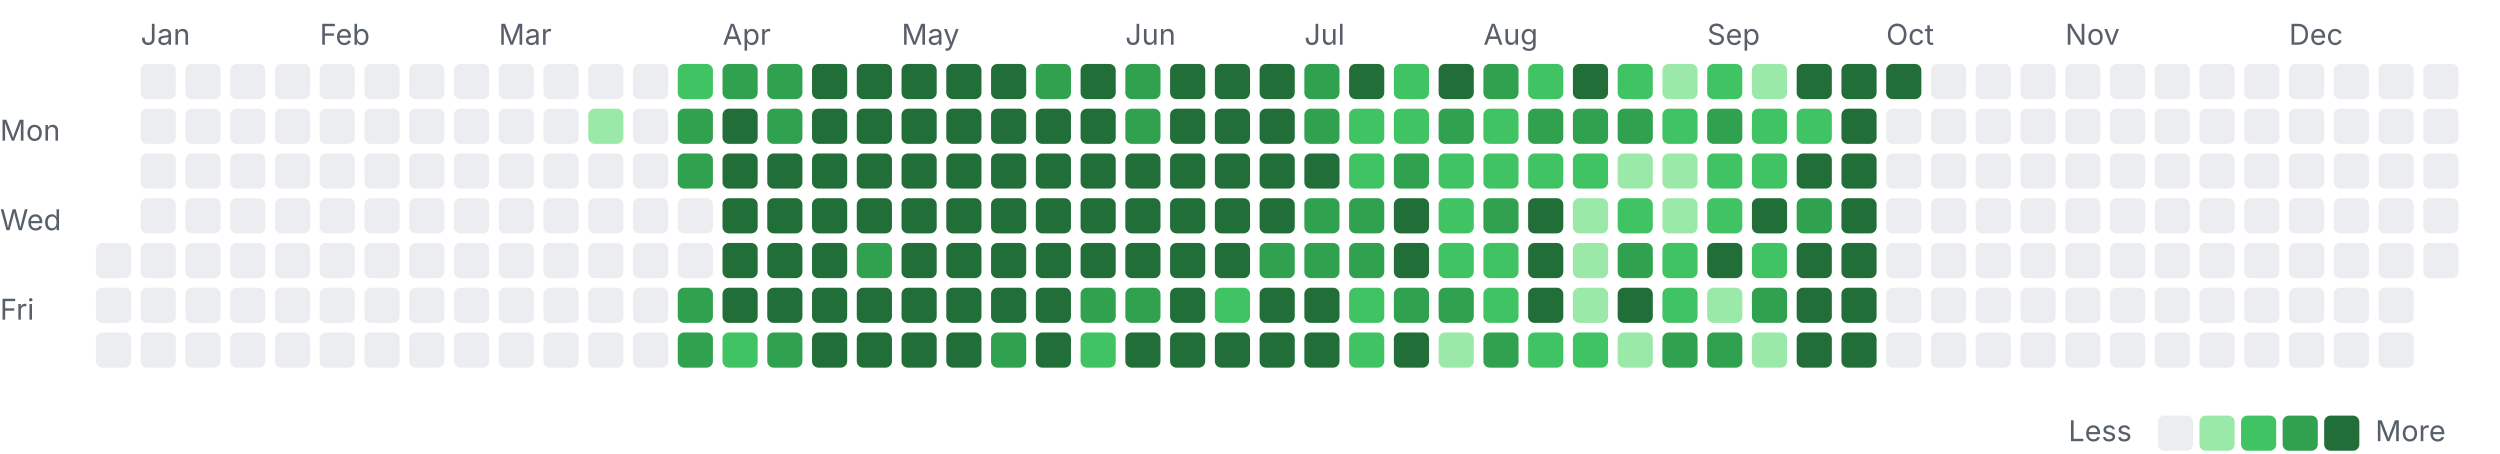
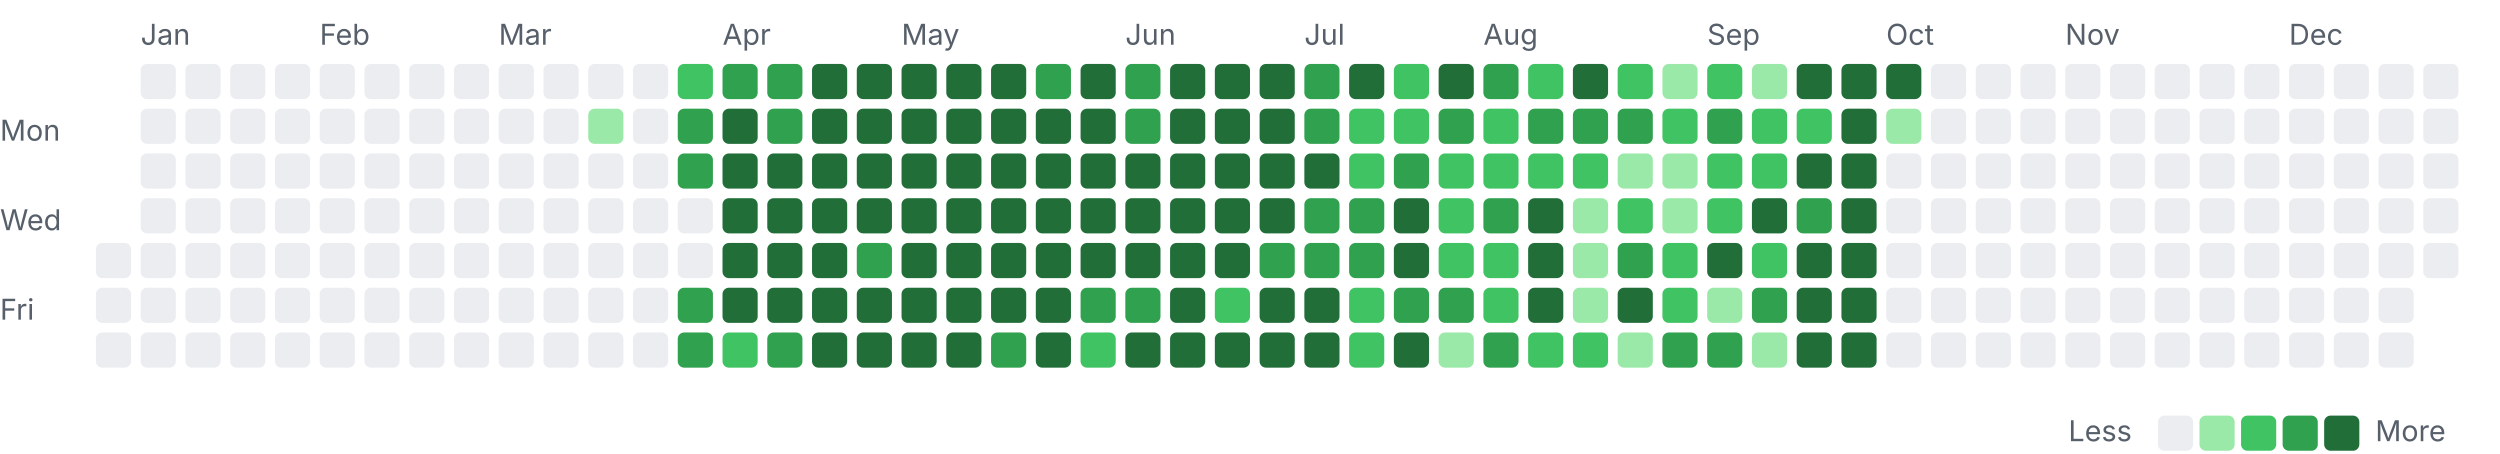
<svg xmlns="http://www.w3.org/2000/svg" width="782" height="142" viewBox="0 0 782 142">
  <style>.l0{fill:#ebedf0}.l1{fill:#9be9a8}.l2{fill:#40c463}.l3{fill:#30a14e}.l4{fill:#216e39} .lbl{fill:#57606a;font:9px -apple-system,Segoe UI,sans-serif}@media(prefers-color-scheme:dark){.l0{fill:#161b22}.l1{fill:#0e4429}.l2{fill:#006d32}.l3{fill:#26a641}.l4{fill:#39d353} .lbl{fill:#8b949e}}</style>
  <text class="lbl" x="44" y="14">Jan</text>
  <text class="lbl" x="100" y="14">Feb</text>
  <text class="lbl" x="156" y="14">Mar</text>
  <text class="lbl" x="226" y="14">Apr</text>
  <text class="lbl" x="282" y="14">May</text>
  <text class="lbl" x="352" y="14">Jun</text>
  <text class="lbl" x="408" y="14">Jul</text>
  <text class="lbl" x="464" y="14">Aug</text>
  <text class="lbl" x="534" y="14">Sep</text>
  <text class="lbl" x="590" y="14">Oct</text>
  <text class="lbl" x="646" y="14">Nov</text>
  <text class="lbl" x="716" y="14">Dec</text>
  <text class="lbl" x="0" y="44">Mon</text>
  <text class="lbl" x="0" y="72">Wed</text>
  <text class="lbl" x="0" y="100">Fri</text>
  <rect class="l0" x="30" y="76" width="11" height="11" rx="2" />
  <rect class="l0" x="30" y="90" width="11" height="11" rx="2" />
  <rect class="l0" x="30" y="104" width="11" height="11" rx="2" />
  <rect class="l0" x="44" y="20" width="11" height="11" rx="2" />
  <rect class="l0" x="44" y="34" width="11" height="11" rx="2" />
  <rect class="l0" x="44" y="48" width="11" height="11" rx="2" />
  <rect class="l0" x="44" y="62" width="11" height="11" rx="2" />
  <rect class="l0" x="44" y="76" width="11" height="11" rx="2" />
  <rect class="l0" x="44" y="90" width="11" height="11" rx="2" />
  <rect class="l0" x="44" y="104" width="11" height="11" rx="2" />
  <rect class="l0" x="58" y="20" width="11" height="11" rx="2" />
  <rect class="l0" x="58" y="34" width="11" height="11" rx="2" />
  <rect class="l0" x="58" y="48" width="11" height="11" rx="2" />
  <rect class="l0" x="58" y="62" width="11" height="11" rx="2" />
  <rect class="l0" x="58" y="76" width="11" height="11" rx="2" />
  <rect class="l0" x="58" y="90" width="11" height="11" rx="2" />
  <rect class="l0" x="58" y="104" width="11" height="11" rx="2" />
  <rect class="l0" x="72" y="20" width="11" height="11" rx="2" />
  <rect class="l0" x="72" y="34" width="11" height="11" rx="2" />
  <rect class="l0" x="72" y="48" width="11" height="11" rx="2" />
  <rect class="l0" x="72" y="62" width="11" height="11" rx="2" />
  <rect class="l0" x="72" y="76" width="11" height="11" rx="2" />
  <rect class="l0" x="72" y="90" width="11" height="11" rx="2" />
  <rect class="l0" x="72" y="104" width="11" height="11" rx="2" />
  <rect class="l0" x="86" y="20" width="11" height="11" rx="2" />
  <rect class="l0" x="86" y="34" width="11" height="11" rx="2" />
  <rect class="l0" x="86" y="48" width="11" height="11" rx="2" />
  <rect class="l0" x="86" y="62" width="11" height="11" rx="2" />
  <rect class="l0" x="86" y="76" width="11" height="11" rx="2" />
  <rect class="l0" x="86" y="90" width="11" height="11" rx="2" />
  <rect class="l0" x="86" y="104" width="11" height="11" rx="2" />
  <rect class="l0" x="100" y="20" width="11" height="11" rx="2" />
  <rect class="l0" x="100" y="34" width="11" height="11" rx="2" />
  <rect class="l0" x="100" y="48" width="11" height="11" rx="2" />
  <rect class="l0" x="100" y="62" width="11" height="11" rx="2" />
  <rect class="l0" x="100" y="76" width="11" height="11" rx="2" />
  <rect class="l0" x="100" y="90" width="11" height="11" rx="2" />
  <rect class="l0" x="100" y="104" width="11" height="11" rx="2" />
  <rect class="l0" x="114" y="20" width="11" height="11" rx="2" />
  <rect class="l0" x="114" y="34" width="11" height="11" rx="2" />
  <rect class="l0" x="114" y="48" width="11" height="11" rx="2" />
  <rect class="l0" x="114" y="62" width="11" height="11" rx="2" />
  <rect class="l0" x="114" y="76" width="11" height="11" rx="2" />
  <rect class="l0" x="114" y="90" width="11" height="11" rx="2" />
  <rect class="l0" x="114" y="104" width="11" height="11" rx="2" />
  <rect class="l0" x="128" y="20" width="11" height="11" rx="2" />
  <rect class="l0" x="128" y="34" width="11" height="11" rx="2" />
  <rect class="l0" x="128" y="48" width="11" height="11" rx="2" />
  <rect class="l0" x="128" y="62" width="11" height="11" rx="2" />
  <rect class="l0" x="128" y="76" width="11" height="11" rx="2" />
  <rect class="l0" x="128" y="90" width="11" height="11" rx="2" />
  <rect class="l0" x="128" y="104" width="11" height="11" rx="2" />
  <rect class="l0" x="142" y="20" width="11" height="11" rx="2" />
  <rect class="l0" x="142" y="34" width="11" height="11" rx="2" />
  <rect class="l0" x="142" y="48" width="11" height="11" rx="2" />
  <rect class="l0" x="142" y="62" width="11" height="11" rx="2" />
  <rect class="l0" x="142" y="76" width="11" height="11" rx="2" />
  <rect class="l0" x="142" y="90" width="11" height="11" rx="2" />
  <rect class="l0" x="142" y="104" width="11" height="11" rx="2" />
  <rect class="l0" x="156" y="20" width="11" height="11" rx="2" />
  <rect class="l0" x="156" y="34" width="11" height="11" rx="2" />
  <rect class="l0" x="156" y="48" width="11" height="11" rx="2" />
  <rect class="l0" x="156" y="62" width="11" height="11" rx="2" />
  <rect class="l0" x="156" y="76" width="11" height="11" rx="2" />
  <rect class="l0" x="156" y="90" width="11" height="11" rx="2" />
  <rect class="l0" x="156" y="104" width="11" height="11" rx="2" />
  <rect class="l0" x="170" y="20" width="11" height="11" rx="2" />
  <rect class="l0" x="170" y="34" width="11" height="11" rx="2" />
  <rect class="l0" x="170" y="48" width="11" height="11" rx="2" />
  <rect class="l0" x="170" y="62" width="11" height="11" rx="2" />
  <rect class="l0" x="170" y="76" width="11" height="11" rx="2" />
  <rect class="l0" x="170" y="90" width="11" height="11" rx="2" />
  <rect class="l0" x="170" y="104" width="11" height="11" rx="2" />
  <rect class="l0" x="184" y="20" width="11" height="11" rx="2" />
  <rect class="l1" x="184" y="34" width="11" height="11" rx="2" />
  <rect class="l0" x="184" y="48" width="11" height="11" rx="2" />
  <rect class="l0" x="184" y="62" width="11" height="11" rx="2" />
  <rect class="l0" x="184" y="76" width="11" height="11" rx="2" />
  <rect class="l0" x="184" y="90" width="11" height="11" rx="2" />
  <rect class="l0" x="184" y="104" width="11" height="11" rx="2" />
  <rect class="l0" x="198" y="20" width="11" height="11" rx="2" />
  <rect class="l0" x="198" y="34" width="11" height="11" rx="2" />
  <rect class="l0" x="198" y="48" width="11" height="11" rx="2" />
  <rect class="l0" x="198" y="62" width="11" height="11" rx="2" />
  <rect class="l0" x="198" y="76" width="11" height="11" rx="2" />
  <rect class="l0" x="198" y="90" width="11" height="11" rx="2" />
  <rect class="l0" x="198" y="104" width="11" height="11" rx="2" />
  <rect class="l2" x="212" y="20" width="11" height="11" rx="2" />
  <rect class="l3" x="212" y="34" width="11" height="11" rx="2" />
  <rect class="l3" x="212" y="48" width="11" height="11" rx="2" />
  <rect class="l0" x="212" y="62" width="11" height="11" rx="2" />
  <rect class="l0" x="212" y="76" width="11" height="11" rx="2" />
  <rect class="l3" x="212" y="90" width="11" height="11" rx="2" />
  <rect class="l3" x="212" y="104" width="11" height="11" rx="2" />
  <rect class="l3" x="226" y="20" width="11" height="11" rx="2" />
  <rect class="l4" x="226" y="34" width="11" height="11" rx="2" />
  <rect class="l4" x="226" y="48" width="11" height="11" rx="2" />
  <rect class="l4" x="226" y="62" width="11" height="11" rx="2" />
  <rect class="l4" x="226" y="76" width="11" height="11" rx="2" />
  <rect class="l4" x="226" y="90" width="11" height="11" rx="2" />
  <rect class="l2" x="226" y="104" width="11" height="11" rx="2" />
  <rect class="l3" x="240" y="20" width="11" height="11" rx="2" />
  <rect class="l3" x="240" y="34" width="11" height="11" rx="2" />
  <rect class="l4" x="240" y="48" width="11" height="11" rx="2" />
  <rect class="l4" x="240" y="62" width="11" height="11" rx="2" />
  <rect class="l4" x="240" y="76" width="11" height="11" rx="2" />
  <rect class="l4" x="240" y="90" width="11" height="11" rx="2" />
  <rect class="l3" x="240" y="104" width="11" height="11" rx="2" />
  <rect class="l4" x="254" y="20" width="11" height="11" rx="2" />
  <rect class="l4" x="254" y="34" width="11" height="11" rx="2" />
  <rect class="l4" x="254" y="48" width="11" height="11" rx="2" />
  <rect class="l4" x="254" y="62" width="11" height="11" rx="2" />
  <rect class="l4" x="254" y="76" width="11" height="11" rx="2" />
  <rect class="l4" x="254" y="90" width="11" height="11" rx="2" />
  <rect class="l4" x="254" y="104" width="11" height="11" rx="2" />
  <rect class="l4" x="268" y="20" width="11" height="11" rx="2" />
  <rect class="l4" x="268" y="34" width="11" height="11" rx="2" />
  <rect class="l4" x="268" y="48" width="11" height="11" rx="2" />
  <rect class="l4" x="268" y="62" width="11" height="11" rx="2" />
  <rect class="l3" x="268" y="76" width="11" height="11" rx="2" />
  <rect class="l4" x="268" y="90" width="11" height="11" rx="2" />
  <rect class="l4" x="268" y="104" width="11" height="11" rx="2" />
  <rect class="l4" x="282" y="20" width="11" height="11" rx="2" />
  <rect class="l4" x="282" y="34" width="11" height="11" rx="2" />
  <rect class="l4" x="282" y="48" width="11" height="11" rx="2" />
  <rect class="l4" x="282" y="62" width="11" height="11" rx="2" />
  <rect class="l4" x="282" y="76" width="11" height="11" rx="2" />
  <rect class="l4" x="282" y="90" width="11" height="11" rx="2" />
  <rect class="l4" x="282" y="104" width="11" height="11" rx="2" />
  <rect class="l4" x="296" y="20" width="11" height="11" rx="2" />
  <rect class="l4" x="296" y="34" width="11" height="11" rx="2" />
  <rect class="l4" x="296" y="48" width="11" height="11" rx="2" />
  <rect class="l4" x="296" y="62" width="11" height="11" rx="2" />
  <rect class="l4" x="296" y="76" width="11" height="11" rx="2" />
  <rect class="l4" x="296" y="90" width="11" height="11" rx="2" />
  <rect class="l4" x="296" y="104" width="11" height="11" rx="2" />
  <rect class="l4" x="310" y="20" width="11" height="11" rx="2" />
  <rect class="l4" x="310" y="34" width="11" height="11" rx="2" />
  <rect class="l4" x="310" y="48" width="11" height="11" rx="2" />
  <rect class="l4" x="310" y="62" width="11" height="11" rx="2" />
  <rect class="l4" x="310" y="76" width="11" height="11" rx="2" />
  <rect class="l4" x="310" y="90" width="11" height="11" rx="2" />
  <rect class="l3" x="310" y="104" width="11" height="11" rx="2" />
  <rect class="l3" x="324" y="20" width="11" height="11" rx="2" />
  <rect class="l4" x="324" y="34" width="11" height="11" rx="2" />
  <rect class="l4" x="324" y="48" width="11" height="11" rx="2" />
  <rect class="l4" x="324" y="62" width="11" height="11" rx="2" />
  <rect class="l4" x="324" y="76" width="11" height="11" rx="2" />
  <rect class="l4" x="324" y="90" width="11" height="11" rx="2" />
  <rect class="l4" x="324" y="104" width="11" height="11" rx="2" />
  <rect class="l4" x="338" y="20" width="11" height="11" rx="2" />
  <rect class="l4" x="338" y="34" width="11" height="11" rx="2" />
  <rect class="l4" x="338" y="48" width="11" height="11" rx="2" />
  <rect class="l4" x="338" y="62" width="11" height="11" rx="2" />
  <rect class="l4" x="338" y="76" width="11" height="11" rx="2" />
  <rect class="l3" x="338" y="90" width="11" height="11" rx="2" />
  <rect class="l2" x="338" y="104" width="11" height="11" rx="2" />
  <rect class="l3" x="352" y="20" width="11" height="11" rx="2" />
  <rect class="l3" x="352" y="34" width="11" height="11" rx="2" />
  <rect class="l4" x="352" y="48" width="11" height="11" rx="2" />
  <rect class="l4" x="352" y="62" width="11" height="11" rx="2" />
  <rect class="l4" x="352" y="76" width="11" height="11" rx="2" />
  <rect class="l3" x="352" y="90" width="11" height="11" rx="2" />
  <rect class="l4" x="352" y="104" width="11" height="11" rx="2" />
  <rect class="l4" x="366" y="20" width="11" height="11" rx="2" />
  <rect class="l4" x="366" y="34" width="11" height="11" rx="2" />
  <rect class="l4" x="366" y="48" width="11" height="11" rx="2" />
  <rect class="l4" x="366" y="62" width="11" height="11" rx="2" />
  <rect class="l4" x="366" y="76" width="11" height="11" rx="2" />
  <rect class="l4" x="366" y="90" width="11" height="11" rx="2" />
  <rect class="l4" x="366" y="104" width="11" height="11" rx="2" />
  <rect class="l4" x="380" y="20" width="11" height="11" rx="2" />
  <rect class="l4" x="380" y="34" width="11" height="11" rx="2" />
  <rect class="l4" x="380" y="48" width="11" height="11" rx="2" />
  <rect class="l4" x="380" y="62" width="11" height="11" rx="2" />
  <rect class="l4" x="380" y="76" width="11" height="11" rx="2" />
  <rect class="l2" x="380" y="90" width="11" height="11" rx="2" />
  <rect class="l4" x="380" y="104" width="11" height="11" rx="2" />
  <rect class="l4" x="394" y="20" width="11" height="11" rx="2" />
  <rect class="l4" x="394" y="34" width="11" height="11" rx="2" />
  <rect class="l4" x="394" y="48" width="11" height="11" rx="2" />
  <rect class="l4" x="394" y="62" width="11" height="11" rx="2" />
  <rect class="l3" x="394" y="76" width="11" height="11" rx="2" />
  <rect class="l4" x="394" y="90" width="11" height="11" rx="2" />
  <rect class="l4" x="394" y="104" width="11" height="11" rx="2" />
  <rect class="l3" x="408" y="20" width="11" height="11" rx="2" />
  <rect class="l3" x="408" y="34" width="11" height="11" rx="2" />
  <rect class="l4" x="408" y="48" width="11" height="11" rx="2" />
  <rect class="l3" x="408" y="62" width="11" height="11" rx="2" />
  <rect class="l3" x="408" y="76" width="11" height="11" rx="2" />
  <rect class="l4" x="408" y="90" width="11" height="11" rx="2" />
  <rect class="l4" x="408" y="104" width="11" height="11" rx="2" />
  <rect class="l4" x="422" y="20" width="11" height="11" rx="2" />
  <rect class="l2" x="422" y="34" width="11" height="11" rx="2" />
  <rect class="l2" x="422" y="48" width="11" height="11" rx="2" />
  <rect class="l3" x="422" y="62" width="11" height="11" rx="2" />
  <rect class="l3" x="422" y="76" width="11" height="11" rx="2" />
  <rect class="l2" x="422" y="90" width="11" height="11" rx="2" />
  <rect class="l2" x="422" y="104" width="11" height="11" rx="2" />
  <rect class="l2" x="436" y="20" width="11" height="11" rx="2" />
  <rect class="l2" x="436" y="34" width="11" height="11" rx="2" />
  <rect class="l3" x="436" y="48" width="11" height="11" rx="2" />
  <rect class="l4" x="436" y="62" width="11" height="11" rx="2" />
  <rect class="l4" x="436" y="76" width="11" height="11" rx="2" />
  <rect class="l3" x="436" y="90" width="11" height="11" rx="2" />
  <rect class="l4" x="436" y="104" width="11" height="11" rx="2" />
  <rect class="l4" x="450" y="20" width="11" height="11" rx="2" />
  <rect class="l3" x="450" y="34" width="11" height="11" rx="2" />
  <rect class="l2" x="450" y="48" width="11" height="11" rx="2" />
  <rect class="l2" x="450" y="62" width="11" height="11" rx="2" />
  <rect class="l2" x="450" y="76" width="11" height="11" rx="2" />
  <rect class="l3" x="450" y="90" width="11" height="11" rx="2" />
  <rect class="l1" x="450" y="104" width="11" height="11" rx="2" />
  <rect class="l3" x="464" y="20" width="11" height="11" rx="2" />
  <rect class="l2" x="464" y="34" width="11" height="11" rx="2" />
  <rect class="l2" x="464" y="48" width="11" height="11" rx="2" />
  <rect class="l3" x="464" y="62" width="11" height="11" rx="2" />
  <rect class="l2" x="464" y="76" width="11" height="11" rx="2" />
  <rect class="l2" x="464" y="90" width="11" height="11" rx="2" />
  <rect class="l3" x="464" y="104" width="11" height="11" rx="2" />
  <rect class="l2" x="478" y="20" width="11" height="11" rx="2" />
  <rect class="l3" x="478" y="34" width="11" height="11" rx="2" />
  <rect class="l2" x="478" y="48" width="11" height="11" rx="2" />
  <rect class="l4" x="478" y="62" width="11" height="11" rx="2" />
  <rect class="l4" x="478" y="76" width="11" height="11" rx="2" />
  <rect class="l4" x="478" y="90" width="11" height="11" rx="2" />
  <rect class="l2" x="478" y="104" width="11" height="11" rx="2" />
  <rect class="l4" x="492" y="20" width="11" height="11" rx="2" />
  <rect class="l3" x="492" y="34" width="11" height="11" rx="2" />
  <rect class="l2" x="492" y="48" width="11" height="11" rx="2" />
  <rect class="l1" x="492" y="62" width="11" height="11" rx="2" />
  <rect class="l1" x="492" y="76" width="11" height="11" rx="2" />
  <rect class="l1" x="492" y="90" width="11" height="11" rx="2" />
  <rect class="l2" x="492" y="104" width="11" height="11" rx="2" />
  <rect class="l2" x="506" y="20" width="11" height="11" rx="2" />
  <rect class="l3" x="506" y="34" width="11" height="11" rx="2" />
  <rect class="l1" x="506" y="48" width="11" height="11" rx="2" />
  <rect class="l2" x="506" y="62" width="11" height="11" rx="2" />
  <rect class="l3" x="506" y="76" width="11" height="11" rx="2" />
  <rect class="l4" x="506" y="90" width="11" height="11" rx="2" />
  <rect class="l1" x="506" y="104" width="11" height="11" rx="2" />
  <rect class="l1" x="520" y="20" width="11" height="11" rx="2" />
  <rect class="l2" x="520" y="34" width="11" height="11" rx="2" />
  <rect class="l1" x="520" y="48" width="11" height="11" rx="2" />
  <rect class="l1" x="520" y="62" width="11" height="11" rx="2" />
  <rect class="l2" x="520" y="76" width="11" height="11" rx="2" />
  <rect class="l2" x="520" y="90" width="11" height="11" rx="2" />
  <rect class="l3" x="520" y="104" width="11" height="11" rx="2" />
  <rect class="l2" x="534" y="20" width="11" height="11" rx="2" />
  <rect class="l3" x="534" y="34" width="11" height="11" rx="2" />
  <rect class="l2" x="534" y="48" width="11" height="11" rx="2" />
  <rect class="l2" x="534" y="62" width="11" height="11" rx="2" />
  <rect class="l4" x="534" y="76" width="11" height="11" rx="2" />
  <rect class="l1" x="534" y="90" width="11" height="11" rx="2" />
  <rect class="l3" x="534" y="104" width="11" height="11" rx="2" />
  <rect class="l1" x="548" y="20" width="11" height="11" rx="2" />
  <rect class="l2" x="548" y="34" width="11" height="11" rx="2" />
  <rect class="l2" x="548" y="48" width="11" height="11" rx="2" />
  <rect class="l4" x="548" y="62" width="11" height="11" rx="2" />
  <rect class="l2" x="548" y="76" width="11" height="11" rx="2" />
  <rect class="l3" x="548" y="90" width="11" height="11" rx="2" />
  <rect class="l1" x="548" y="104" width="11" height="11" rx="2" />
  <rect class="l4" x="562" y="20" width="11" height="11" rx="2" />
  <rect class="l2" x="562" y="34" width="11" height="11" rx="2" />
  <rect class="l4" x="562" y="48" width="11" height="11" rx="2" />
  <rect class="l3" x="562" y="62" width="11" height="11" rx="2" />
  <rect class="l4" x="562" y="76" width="11" height="11" rx="2" />
  <rect class="l4" x="562" y="90" width="11" height="11" rx="2" />
  <rect class="l4" x="562" y="104" width="11" height="11" rx="2" />
  <rect class="l4" x="576" y="20" width="11" height="11" rx="2" />
  <rect class="l4" x="576" y="34" width="11" height="11" rx="2" />
  <rect class="l4" x="576" y="48" width="11" height="11" rx="2" />
  <rect class="l4" x="576" y="62" width="11" height="11" rx="2" />
  <rect class="l4" x="576" y="76" width="11" height="11" rx="2" />
  <rect class="l4" x="576" y="90" width="11" height="11" rx="2" />
  <rect class="l4" x="576" y="104" width="11" height="11" rx="2" />
  <rect class="l4" x="590" y="20" width="11" height="11" rx="2" />
-   <rect class="l0" x="590" y="34" width="11" height="11" rx="2" />
+   <rect class="l1" x="590" y="34" width="11" height="11" rx="2" />
  <rect class="l0" x="590" y="48" width="11" height="11" rx="2" />
  <rect class="l0" x="590" y="62" width="11" height="11" rx="2" />
  <rect class="l0" x="590" y="76" width="11" height="11" rx="2" />
  <rect class="l0" x="590" y="90" width="11" height="11" rx="2" />
  <rect class="l0" x="590" y="104" width="11" height="11" rx="2" />
  <rect class="l0" x="604" y="20" width="11" height="11" rx="2" />
  <rect class="l0" x="604" y="34" width="11" height="11" rx="2" />
  <rect class="l0" x="604" y="48" width="11" height="11" rx="2" />
  <rect class="l0" x="604" y="62" width="11" height="11" rx="2" />
  <rect class="l0" x="604" y="76" width="11" height="11" rx="2" />
  <rect class="l0" x="604" y="90" width="11" height="11" rx="2" />
  <rect class="l0" x="604" y="104" width="11" height="11" rx="2" />
  <rect class="l0" x="618" y="20" width="11" height="11" rx="2" />
  <rect class="l0" x="618" y="34" width="11" height="11" rx="2" />
  <rect class="l0" x="618" y="48" width="11" height="11" rx="2" />
  <rect class="l0" x="618" y="62" width="11" height="11" rx="2" />
  <rect class="l0" x="618" y="76" width="11" height="11" rx="2" />
  <rect class="l0" x="618" y="90" width="11" height="11" rx="2" />
  <rect class="l0" x="618" y="104" width="11" height="11" rx="2" />
  <rect class="l0" x="632" y="20" width="11" height="11" rx="2" />
  <rect class="l0" x="632" y="34" width="11" height="11" rx="2" />
  <rect class="l0" x="632" y="48" width="11" height="11" rx="2" />
  <rect class="l0" x="632" y="62" width="11" height="11" rx="2" />
  <rect class="l0" x="632" y="76" width="11" height="11" rx="2" />
  <rect class="l0" x="632" y="90" width="11" height="11" rx="2" />
  <rect class="l0" x="632" y="104" width="11" height="11" rx="2" />
  <rect class="l0" x="646" y="20" width="11" height="11" rx="2" />
  <rect class="l0" x="646" y="34" width="11" height="11" rx="2" />
  <rect class="l0" x="646" y="48" width="11" height="11" rx="2" />
  <rect class="l0" x="646" y="62" width="11" height="11" rx="2" />
  <rect class="l0" x="646" y="76" width="11" height="11" rx="2" />
  <rect class="l0" x="646" y="90" width="11" height="11" rx="2" />
  <rect class="l0" x="646" y="104" width="11" height="11" rx="2" />
  <rect class="l0" x="660" y="20" width="11" height="11" rx="2" />
  <rect class="l0" x="660" y="34" width="11" height="11" rx="2" />
  <rect class="l0" x="660" y="48" width="11" height="11" rx="2" />
  <rect class="l0" x="660" y="62" width="11" height="11" rx="2" />
  <rect class="l0" x="660" y="76" width="11" height="11" rx="2" />
  <rect class="l0" x="660" y="90" width="11" height="11" rx="2" />
  <rect class="l0" x="660" y="104" width="11" height="11" rx="2" />
  <rect class="l0" x="674" y="20" width="11" height="11" rx="2" />
  <rect class="l0" x="674" y="34" width="11" height="11" rx="2" />
  <rect class="l0" x="674" y="48" width="11" height="11" rx="2" />
  <rect class="l0" x="674" y="62" width="11" height="11" rx="2" />
  <rect class="l0" x="674" y="76" width="11" height="11" rx="2" />
  <rect class="l0" x="674" y="90" width="11" height="11" rx="2" />
  <rect class="l0" x="674" y="104" width="11" height="11" rx="2" />
  <rect class="l0" x="688" y="20" width="11" height="11" rx="2" />
  <rect class="l0" x="688" y="34" width="11" height="11" rx="2" />
  <rect class="l0" x="688" y="48" width="11" height="11" rx="2" />
  <rect class="l0" x="688" y="62" width="11" height="11" rx="2" />
  <rect class="l0" x="688" y="76" width="11" height="11" rx="2" />
  <rect class="l0" x="688" y="90" width="11" height="11" rx="2" />
  <rect class="l0" x="688" y="104" width="11" height="11" rx="2" />
  <rect class="l0" x="702" y="20" width="11" height="11" rx="2" />
  <rect class="l0" x="702" y="34" width="11" height="11" rx="2" />
  <rect class="l0" x="702" y="48" width="11" height="11" rx="2" />
  <rect class="l0" x="702" y="62" width="11" height="11" rx="2" />
  <rect class="l0" x="702" y="76" width="11" height="11" rx="2" />
  <rect class="l0" x="702" y="90" width="11" height="11" rx="2" />
  <rect class="l0" x="702" y="104" width="11" height="11" rx="2" />
  <rect class="l0" x="716" y="20" width="11" height="11" rx="2" />
  <rect class="l0" x="716" y="34" width="11" height="11" rx="2" />
  <rect class="l0" x="716" y="48" width="11" height="11" rx="2" />
  <rect class="l0" x="716" y="62" width="11" height="11" rx="2" />
  <rect class="l0" x="716" y="76" width="11" height="11" rx="2" />
  <rect class="l0" x="716" y="90" width="11" height="11" rx="2" />
  <rect class="l0" x="716" y="104" width="11" height="11" rx="2" />
  <rect class="l0" x="730" y="20" width="11" height="11" rx="2" />
  <rect class="l0" x="730" y="34" width="11" height="11" rx="2" />
  <rect class="l0" x="730" y="48" width="11" height="11" rx="2" />
  <rect class="l0" x="730" y="62" width="11" height="11" rx="2" />
  <rect class="l0" x="730" y="76" width="11" height="11" rx="2" />
  <rect class="l0" x="730" y="90" width="11" height="11" rx="2" />
  <rect class="l0" x="730" y="104" width="11" height="11" rx="2" />
  <rect class="l0" x="744" y="20" width="11" height="11" rx="2" />
  <rect class="l0" x="744" y="34" width="11" height="11" rx="2" />
  <rect class="l0" x="744" y="48" width="11" height="11" rx="2" />
  <rect class="l0" x="744" y="62" width="11" height="11" rx="2" />
  <rect class="l0" x="744" y="76" width="11" height="11" rx="2" />
  <rect class="l0" x="744" y="90" width="11" height="11" rx="2" />
  <rect class="l0" x="744" y="104" width="11" height="11" rx="2" />
  <rect class="l0" x="758" y="20" width="11" height="11" rx="2" />
  <rect class="l0" x="758" y="34" width="11" height="11" rx="2" />
  <rect class="l0" x="758" y="48" width="11" height="11" rx="2" />
  <rect class="l0" x="758" y="62" width="11" height="11" rx="2" />
  <rect class="l0" x="758" y="76" width="11" height="11" rx="2" />
  <text class="lbl" x="647" y="138">Less</text>
  <rect class="l0" x="675" y="130" width="11" height="11" rx="2" />
  <rect class="l1" x="688" y="130" width="11" height="11" rx="2" />
  <rect class="l2" x="701" y="130" width="11" height="11" rx="2" />
  <rect class="l3" x="714" y="130" width="11" height="11" rx="2" />
  <rect class="l4" x="727" y="130" width="11" height="11" rx="2" />
  <text class="lbl" x="743" y="138">More</text>
</svg>
